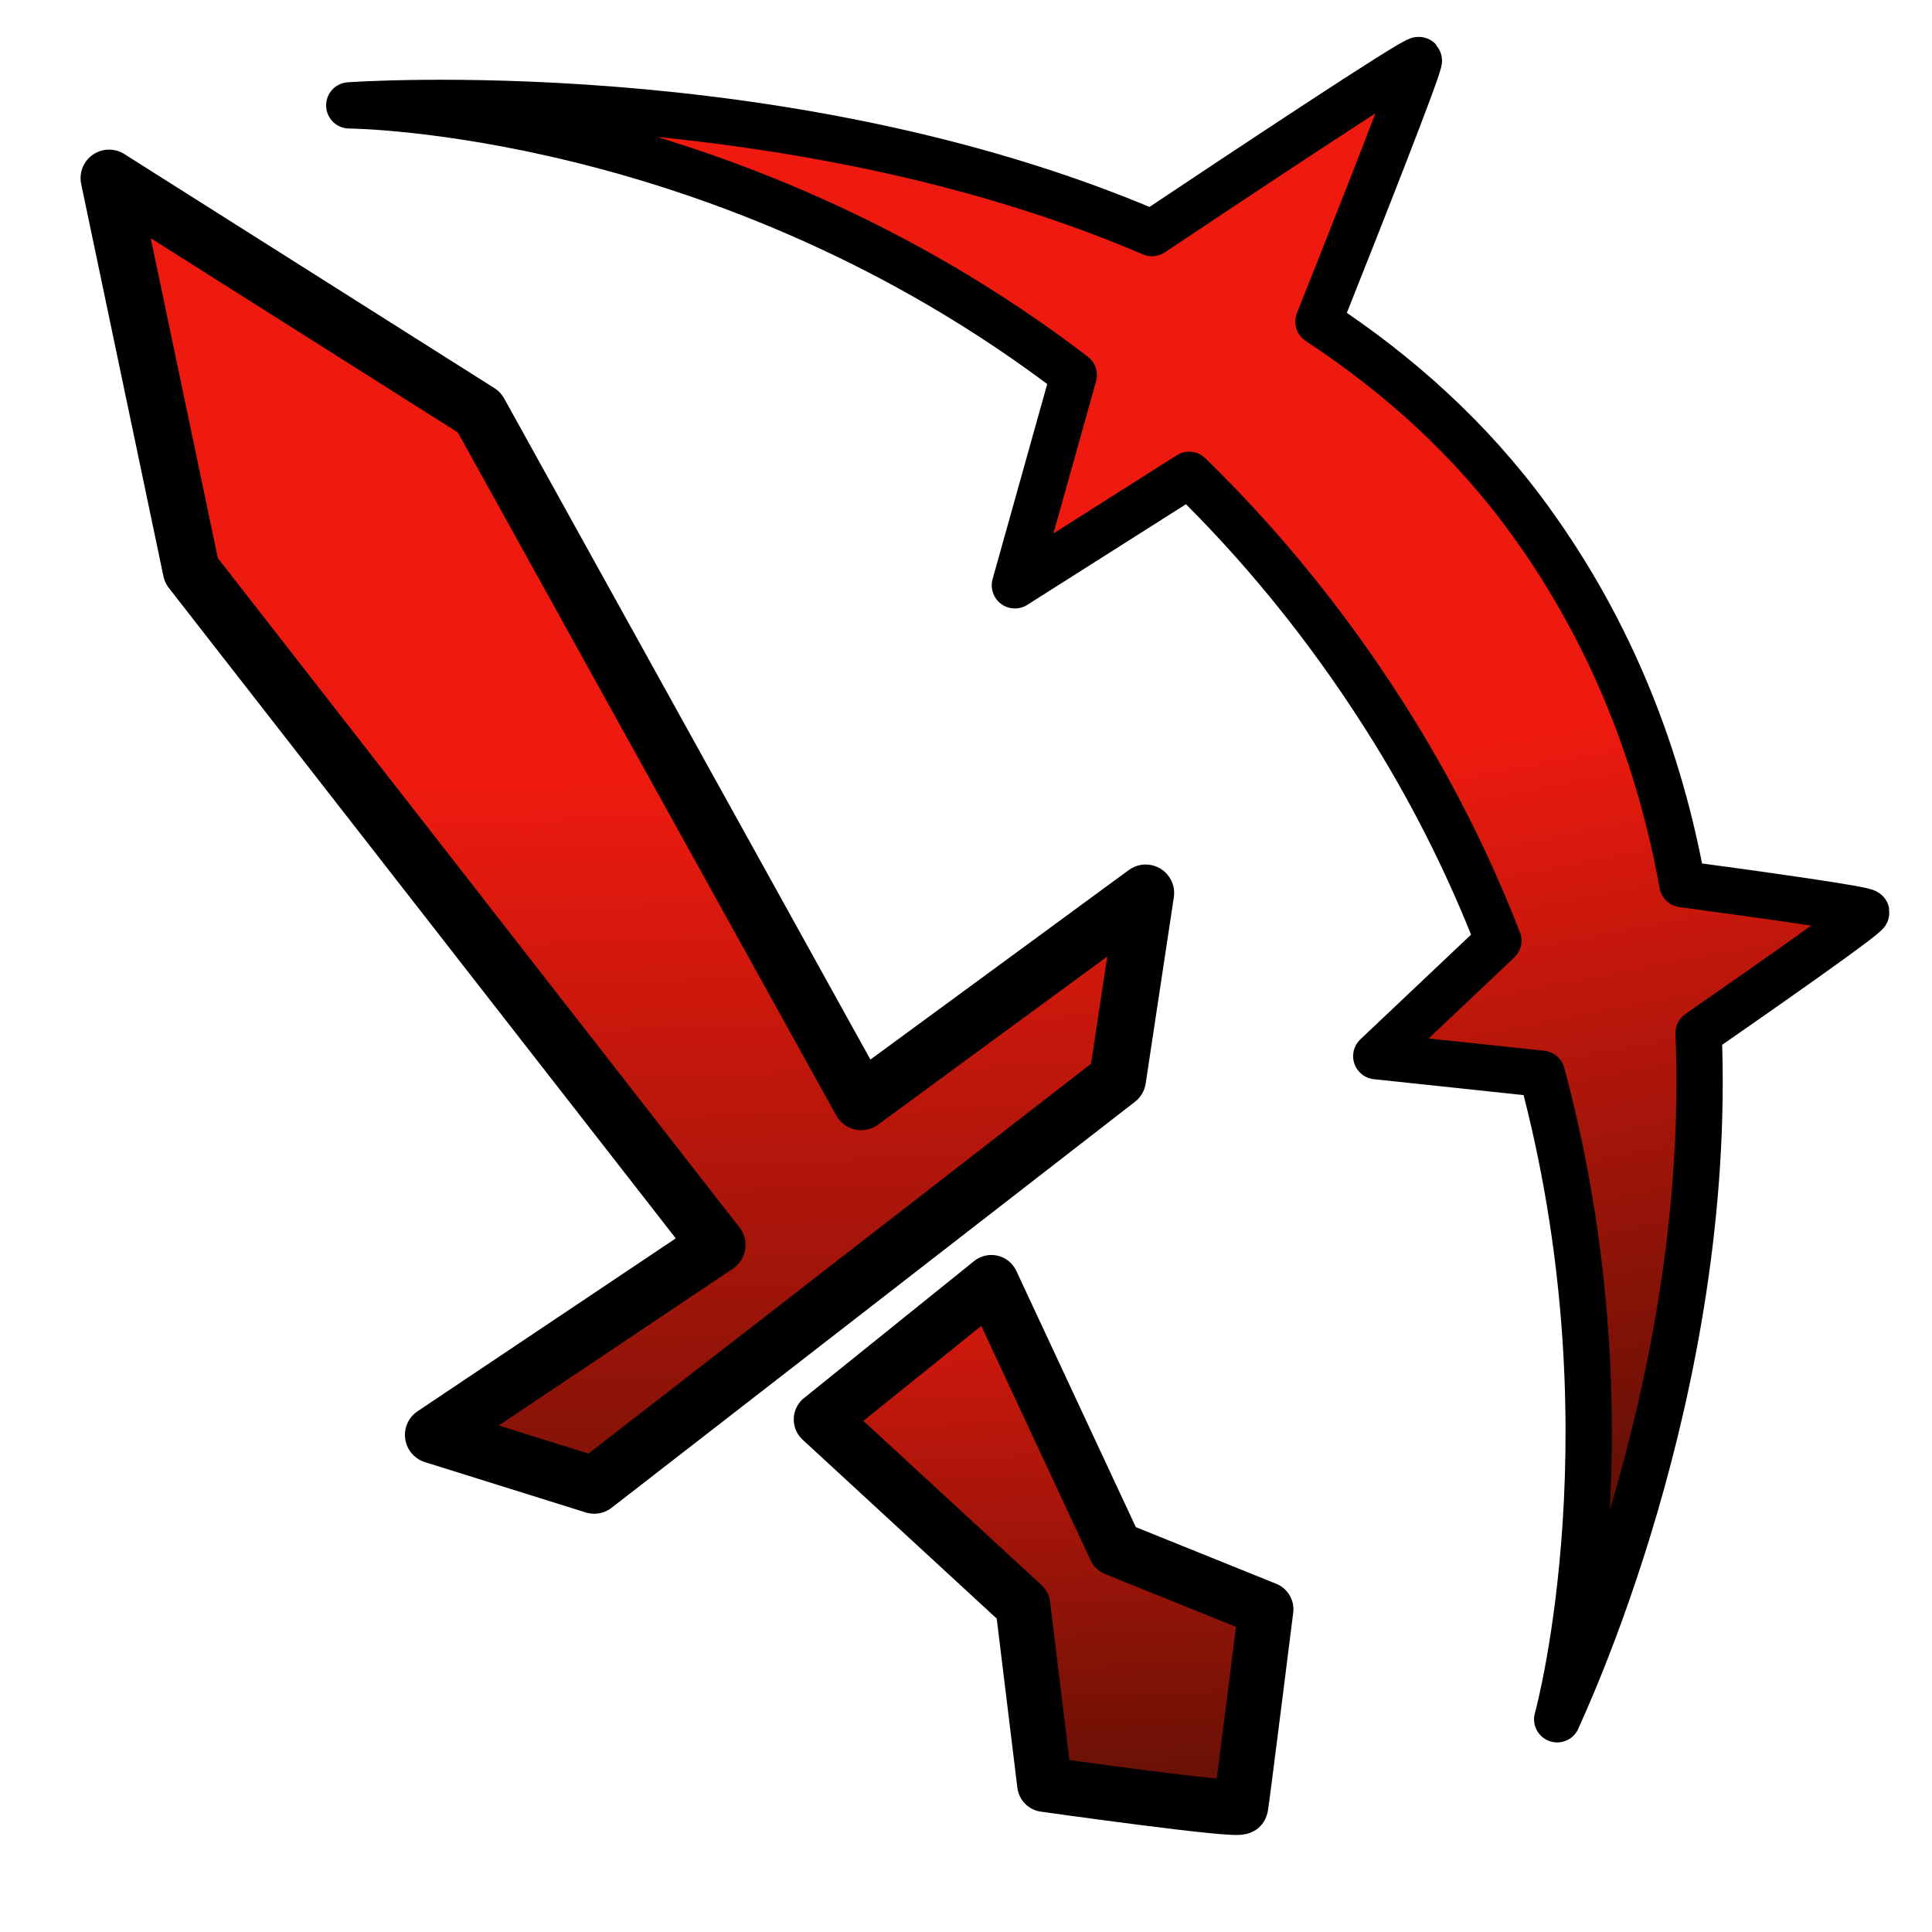
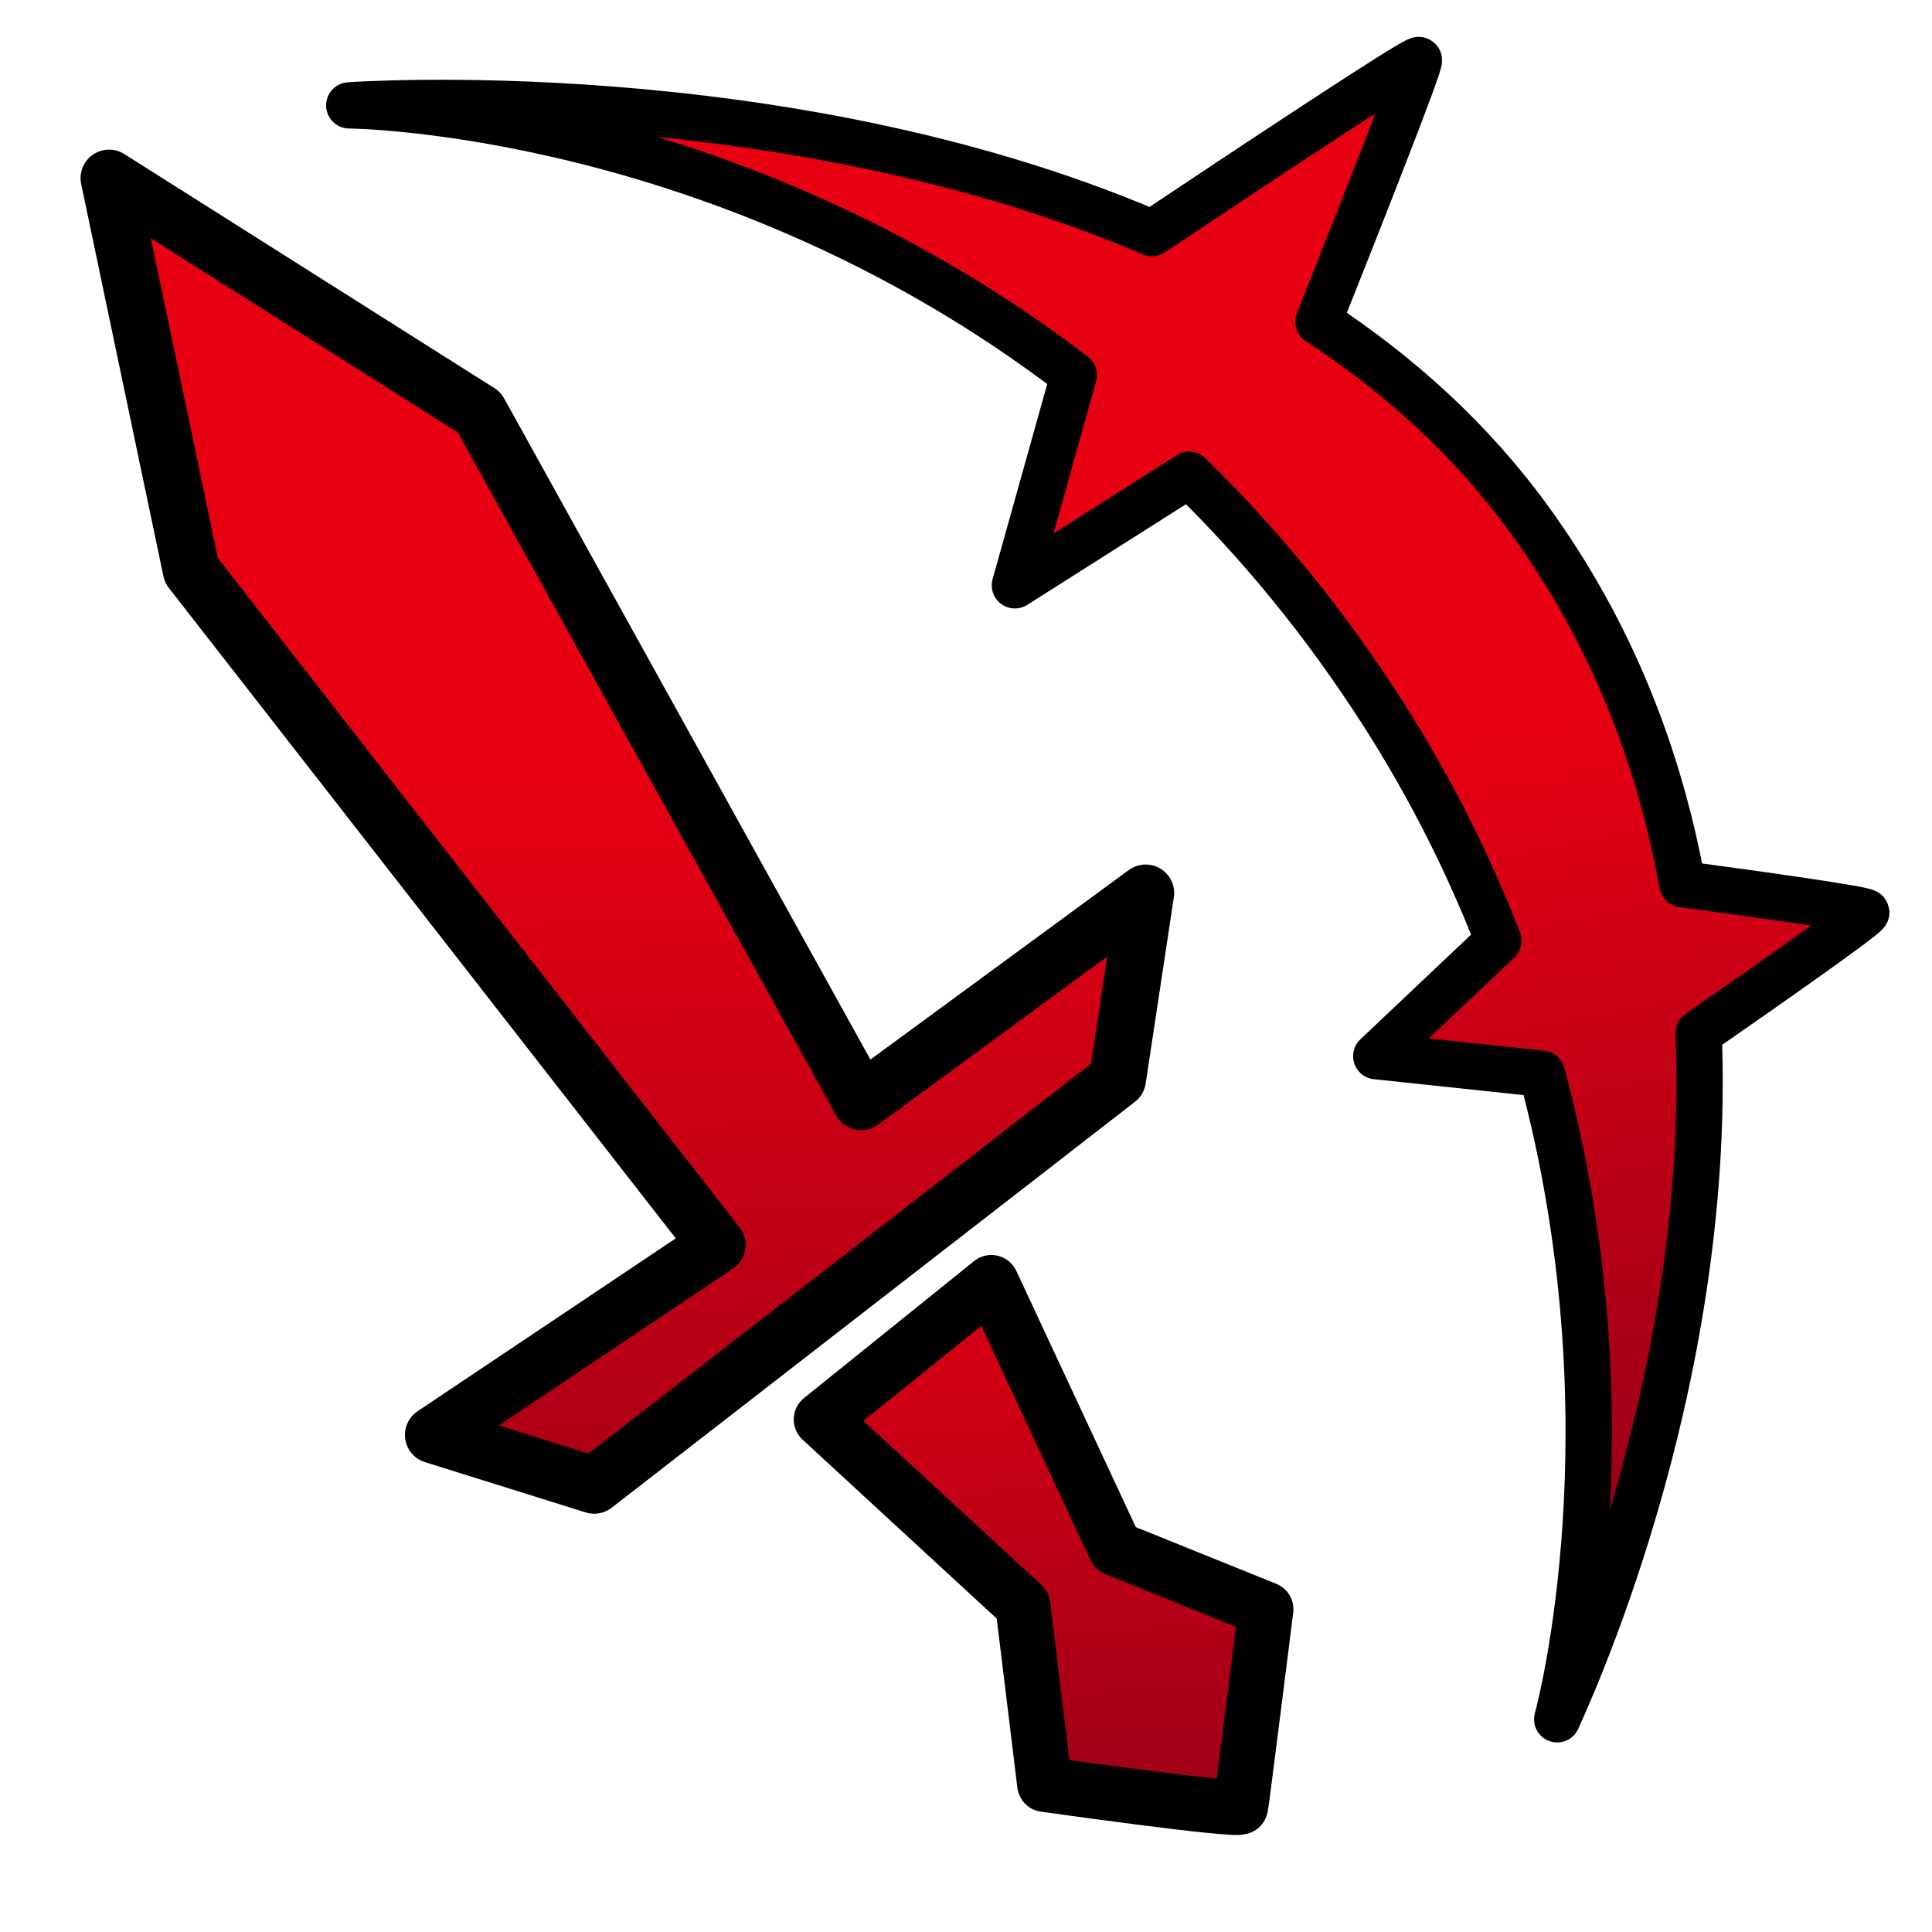
<svg xmlns="http://www.w3.org/2000/svg" viewBox="0 0 512 512" width="512" height="512">
  <defs>
-     <linearGradient id="13315957626349671555" x1="123.801" y1="466.628" x2="116.424" y2="208.721" gradientTransform="matrix(0.000572133,0.003211969,-0.003099181,0.000592954,1.12975,-0.1208161)">
-       <stop stop-color="#570f04" />
-       <stop offset="1" stop-color="#ee1a0f" />
+     <linearGradient id="9922797381505221484" x1="123.801" y1="466.628" x2="116.424" y2="208.721" gradientTransform="matrix(0.000572133,0.003211969,-0.003099181,0.000592954,1.12975,-0.1208161)">
+       <stop stop-color="#960018" />
+       <stop offset="1" stop-color="#e60012" />
    </linearGradient>
-     <linearGradient id="12388687533732564941" x1="237.889" y1="496.517" x2="230.37" y2="316.498" gradientTransform="matrix(0.001617034,0.007532963,-0.007689628,0.001584089,3.188659,-2.235357)">
-       <stop stop-color="#570f04" />
-       <stop offset="1" stop-color="#ee1a0f" />
+     <linearGradient id="951047330765316693" x1="237.889" y1="496.517" x2="230.37" y2="316.498" gradientTransform="matrix(0.001617034,0.007532963,-0.007689628,0.001584089,3.188659,-2.235357)">
+       <stop stop-color="#960018" />
+       <stop offset="1" stop-color="#e60012" />
    </linearGradient>
-     <linearGradient id="13975041651573412937" x1="450.369" y1="408.822" x2="408.756" y2="193.129" gradientTransform="matrix(0.002487323,0,0,0.002274102,-0.2302234,-0.03615666)">
-       <stop stop-color="#570f04" />
-       <stop offset="0.995" stop-color="#ee1a0f" />
+     <linearGradient id="7992962873943208784" x1="450.369" y1="408.822" x2="408.756" y2="193.129" gradientTransform="matrix(0.002487323,0,0,0.002274102,-0.2302234,-0.03615666)">
+       <stop offset="0.005" stop-color="#960018" />
+       <stop offset="1" stop-color="#e60012" />
    </linearGradient>
  </defs>
  <g>
+     <rect fill="#000000" fill-opacity="0" x="0" y="0" width="512" height="512" />
    <g>
      <g>
-         <path d="M226.562,238.599 C226.562,238.599 346.16,103.934 346.16,103.934 C346.16,103.934 424.256,71.902 424.256,71.902 C424.256,71.902 389.925,157.507 389.925,157.507 C389.925,157.507 261.753,262.964 261.753,262.964 C261.753,262.964 315.839,313.9 315.839,313.9 C315.839,313.9 276.19,315.188 276.19,315.188 C276.19,315.188 172.116,222.337 172.116,222.337 C172.116,222.337 176.388,187.122 176.388,187.122 C176.388,187.122 226.562,238.599 226.562,238.599 Z" transform="matrix(0.2284584,-1.237534,1.237534,0.2284584,-157.0054,555.8061)" fill="url('#13315957626349671555')" stroke="#000000" stroke-width="12" stroke-linecap="square" stroke-linejoin="round" />
+         <path d="M226.562,238.599 C226.562,238.599 346.16,103.934 346.16,103.934 C346.16,103.934 424.256,71.902 424.256,71.902 C424.256,71.902 389.925,157.507 389.925,157.507 C389.925,157.507 261.753,262.964 261.753,262.964 C261.753,262.964 315.839,313.9 315.839,313.9 C315.839,313.9 276.19,315.188 276.19,315.188 C276.19,315.188 172.116,222.337 172.116,222.337 C172.116,222.337 176.388,187.122 176.388,187.122 C176.388,187.122 226.562,238.599 226.562,238.599 Z" transform="matrix(0.2284584,-1.237534,1.237534,0.2284584,-157.0054,555.8061)" fill="url('#9922797381505221484')" stroke="#000000" stroke-width="12" stroke-linecap="square" stroke-linejoin="round" />
      </g>
      <g>
-         <path d="M147.223,331.09 C147.223,331.09 116.61,382.464 116.61,382.464 C116.61,382.464 79.332,395.181 79.332,395.181 C79.332,395.181 82.206,438.046 83.339,438.046 C84.472,438.046 126.659,434.559 126.659,434.559 C126.659,434.559 132.868,399.711 132.868,399.711 C132.868,399.711 184.109,361.264 184.109,361.264 C184.109,361.264 147.223,331.09 147.223,331.09 Z" transform="matrix(0.249947,-1.188596,1.188596,0.249947,-212.6911,468.4067)" fill="url('#12388687533732564941')" stroke="#000000" stroke-width="12" stroke-linecap="square" stroke-linejoin="round" />
+         <path d="M147.223,331.09 C147.223,331.09 116.61,382.464 116.61,382.464 C116.61,382.464 79.332,395.181 79.332,395.181 C79.332,395.181 82.206,438.046 83.339,438.046 C84.472,438.046 126.659,434.559 126.659,434.559 C126.659,434.559 132.868,399.711 132.868,399.711 C132.868,399.711 184.109,361.264 184.109,361.264 C184.109,361.264 147.223,331.09 147.223,331.09 Z" transform="matrix(0.249947,-1.188596,1.188596,0.249947,-212.6911,468.4067)" fill="url('#951047330765316693')" stroke="#000000" stroke-width="12" stroke-linecap="square" stroke-linejoin="round" />
      </g>
      <g>
-         <path d="M317.521,125.52 C335.38,142.909 352.49,163.456 367.983,187.733 C380.466,207.295 390.18,226.98 397.68,246.292 C397.68,246.292 366.03,276.231 366.03,276.231 C366.03,276.231 408.977,280.8 408.977,280.8 C433.267,371.076 413.681,445.584 412.953,448.078 C413.965,445.502 453.391,363.26 449.593,270.235 C467.952,257.488 493.23,239.769 493.076,238.946 C492.934,238.19 466.936,234.534 445.399,231.632 C439.556,199.371 427.399,166.952 405.7,137.1 C390.569,116.284 371.795,99.439 351.044,85.818 C361.866,58.634 377.639,18.657 377.078,17.998 C376.436,17.243 330.482,47.775 307.888,62.858 C211.75,21.674 99.792,29.748 99.792,29.748 C99.792,29.748 196.976,30.279 287.61,99.665 C287.61,99.665 272.35,154.167 272.35,154.167 C272.35,154.167 317.521,125.52 317.521,125.52 ZM412.953,448.078 C412.942,448.106 412.935,448.124 412.933,448.133 C412.929,448.156 412.935,448.137 412.953,448.078 Z" transform="matrix(1.02226,0,0,1.02226,-9.454621,-2.484793)" fill="url('#13975041651573412937')" stroke="#000000" stroke-width="12" stroke-linecap="square" stroke-linejoin="round" />
+         <path d="M307.888,62.858 C330.482,47.775 376.436,17.243 377.078,17.998 C377.639,18.657 361.866,58.634 351.044,85.818 C371.795,99.439 390.569,116.284 405.7,137.1 C427.399,166.952 439.556,199.371 445.399,231.632 C466.936,234.534 492.934,238.19 493.076,238.946 C493.23,239.769 467.952,257.488 449.593,270.235 C453.391,363.259 413.967,445.499 412.953,448.078 C412.953,448.078 412.953,448.078 412.953,448.078 C412.953,448.078 412.953,448.078 412.953,448.078 C413.682,445.582 433.266,371.075 408.977,280.8 C390.146,278.796 366.03,276.231 366.03,276.231 C366.03,276.231 383.237,259.954 397.68,246.292 C390.18,226.98 380.466,207.295 367.983,187.733 C352.49,163.456 335.38,142.909 317.521,125.52 C297.62,138.141 272.381,154.147 272.35,154.167 C272.357,154.14 280.882,123.692 287.61,99.665 C196.976,30.279 99.792,29.748 99.792,29.748 C99.792,29.748 211.75,21.674 307.888,62.858 ZM412.953,448.078 C412.935,448.137 412.929,448.156 412.933,448.133 C412.935,448.124 412.942,448.106 412.953,448.078 C412.953,448.078 412.953,448.078 412.953,448.078 Z" transform="matrix(1.02226,0,0,1.02226,-9.454621,-2.484793)" fill="url('#7992962873943208784')" stroke="#000000" stroke-width="12" stroke-linecap="square" stroke-linejoin="round" fill-rule="evenodd" />
      </g>
    </g>
  </g>
</svg>
